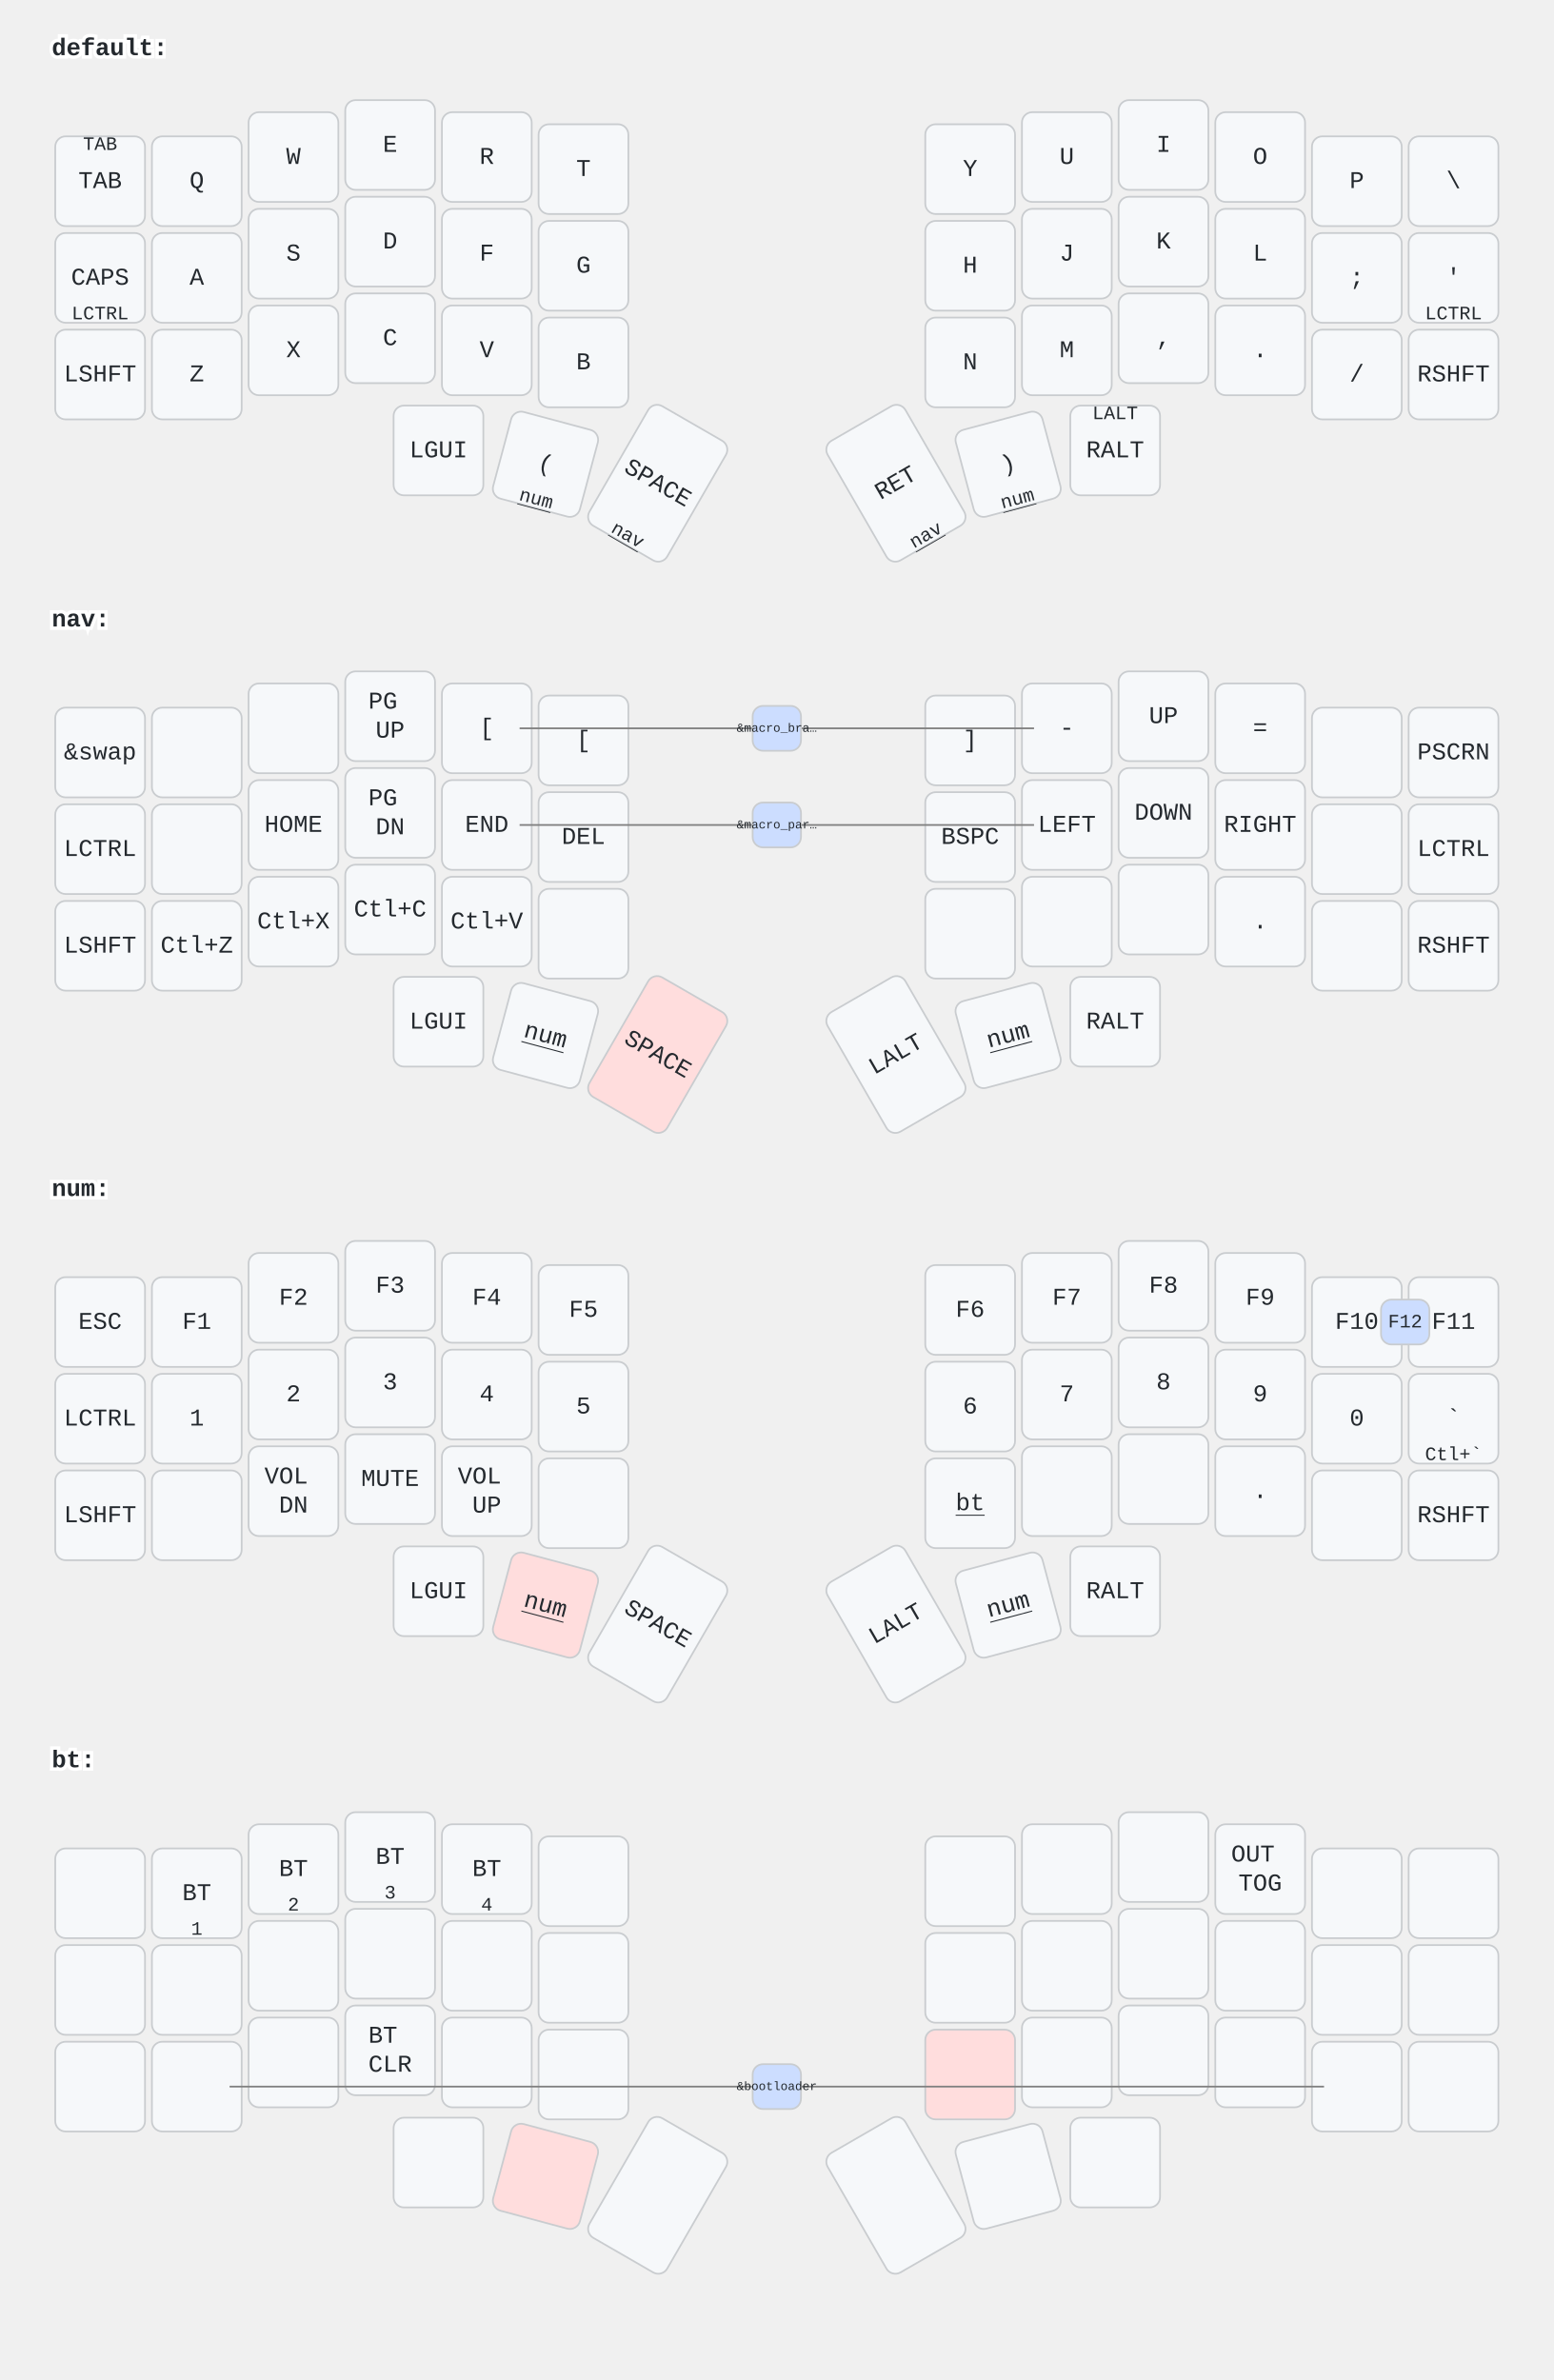
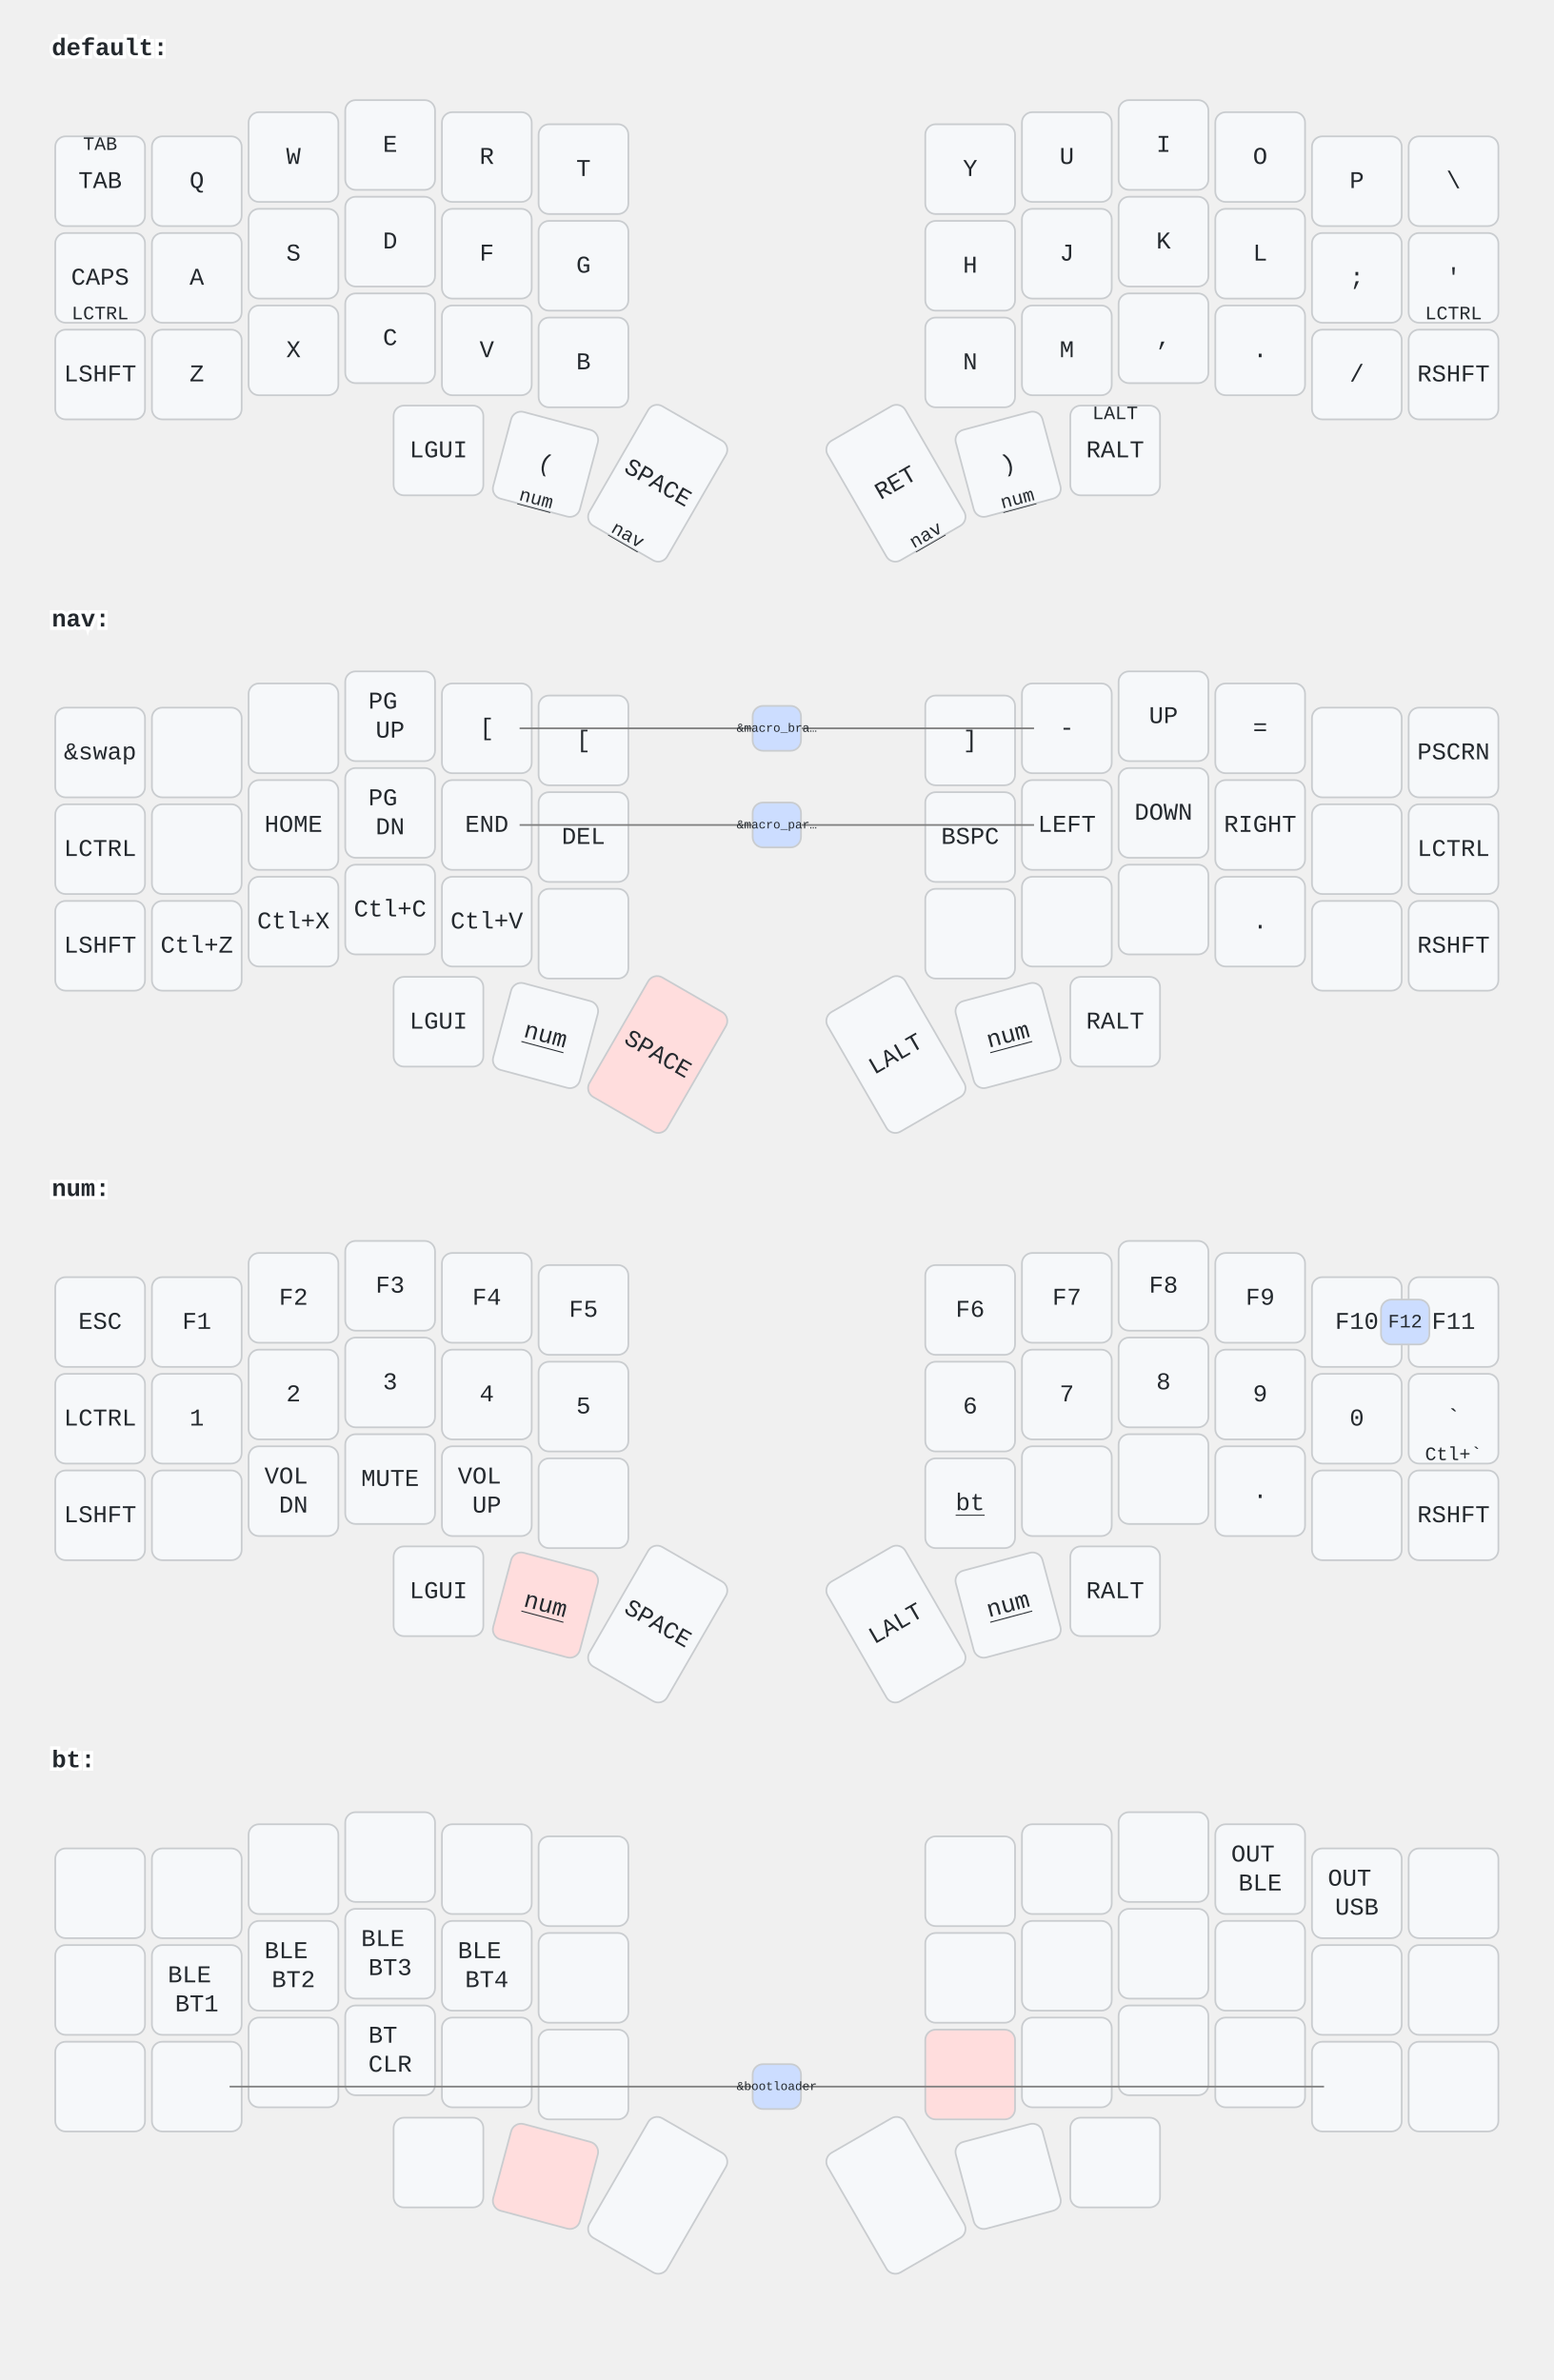
<svg xmlns="http://www.w3.org/2000/svg" width="900" height="1379" viewBox="0 0 900 1379" class="keymap">
  <style>/* inherit to force styles through use tags */
svg path {
    fill: inherit;
}

/* font and background color specifications */
svg.keymap {
    font-family: SFMono-Regular,Consolas,Liberation Mono,Menlo,monospace;
    font-size: 14px;
    font-kerning: normal;
    text-rendering: optimizeLegibility;
    fill: #24292e;
}

/* default key styling */
rect.key {
    fill: #f6f8fa;
}

rect.key, rect.combo {
    stroke: #c9cccf;
    stroke-width: 1;
}

/* default key side styling, only used is draw_key_sides is set */
rect.side {
    filter: brightness(90%);
}

/* color accent for combo boxes */
rect.combo, rect.combo-separate {
    fill: #cdf;
}

/* color accent for held keys */
rect.held, rect.combo.held {
    fill: #fdd;
}

/* color accent for ghost (optional) keys */
rect.ghost, rect.combo.ghost {
    stroke-dasharray: 4, 4;
    stroke-width: 2;
}

text {
    text-anchor: middle;
    dominant-baseline: middle;
}

/* styling for layer labels */
text.label {
    font-weight: bold;
    text-anchor: start;
    stroke: white;
    stroke-width: 4;
    paint-order: stroke;
}

/* styling for optional footer */
text.footer {
    text-anchor: end;
    dominant-baseline: auto;
    stroke: white;
    stroke-width: 4;
    paint-order: stroke;
}

/* styling for combo tap, and key non-tap label text */
text.combo, text.hold, text.shifted, text.left, text.right, text.tl, text.tr, text.bl, text.br {
    font-size: 11px;
}

text.hold, text.bl, text.br {
    text-anchor: middle;
    dominant-baseline: auto;
}

text.shifted, text.tl, text.tr {
    text-anchor: middle;
    dominant-baseline: hanging;
}

text.left, text.tl, text.bl {
    text-anchor: start;
}

text.right, text.tr, text.br {
    text-anchor: end;
}

text.layer-activator {
    text-decoration: underline;
}

/* styling for hold/shifted label text in combo box */
text.combo.hold, text.combo.shifted, text.combo.left, text.combo.right {
    font-size: 8px;
}

/* lighter symbol for transparent keys */
text.trans {
    fill: #7b7e81;
}

/* styling for combo dendrons */
path.combo {
    stroke-width: 1;
    stroke: gray;
    fill: none;
}

/* Start Tabler Icons Cleanup */
/* cannot use height/width with glyphs */
.icon-tabler &gt; path {
    fill: inherit;
    stroke: inherit;
    stroke-width: 2;
}
/* hide tabler's default box */
.icon-tabler &gt; path[stroke="none"][fill="none"] {
    visibility: hidden;
}
/* End Tabler Icons Cleanup */
</style>
  <g transform="translate(30, 0)" class="layer-default">
    <text x="0" y="28" class="label" id="default">default:</text>
    <g transform="translate(0, 56)">
      <g transform="translate(28, 49)" class="key keypos-0">
        <rect rx="6" ry="6" x="-26" y="-26" width="52" height="52" class="key" />
        <text x="0" y="0" class="key tap">TAB</text>
        <text x="0" y="-24" class="key shifted">TAB</text>
      </g>
      <g transform="translate(84, 49)" class="key keypos-1">
        <rect rx="6" ry="6" x="-26" y="-26" width="52" height="52" class="key" />
        <text x="0" y="0" class="key tap">Q</text>
      </g>
      <g transform="translate(140, 35)" class="key keypos-2">
        <rect rx="6" ry="6" x="-26" y="-26" width="52" height="52" class="key" />
        <text x="0" y="0" class="key tap">W</text>
      </g>
      <g transform="translate(196, 28)" class="key keypos-3">
        <rect rx="6" ry="6" x="-26" y="-26" width="52" height="52" class="key" />
        <text x="0" y="0" class="key tap">E</text>
      </g>
      <g transform="translate(252, 35)" class="key keypos-4">
        <rect rx="6" ry="6" x="-26" y="-26" width="52" height="52" class="key" />
        <text x="0" y="0" class="key tap">R</text>
      </g>
      <g transform="translate(308, 42)" class="key keypos-5">
        <rect rx="6" ry="6" x="-26" y="-26" width="52" height="52" class="key" />
        <text x="0" y="0" class="key tap">T</text>
      </g>
      <g transform="translate(532, 42)" class="key keypos-6">
        <rect rx="6" ry="6" x="-26" y="-26" width="52" height="52" class="key" />
        <text x="0" y="0" class="key tap">Y</text>
      </g>
      <g transform="translate(588, 35)" class="key keypos-7">
        <rect rx="6" ry="6" x="-26" y="-26" width="52" height="52" class="key" />
        <text x="0" y="0" class="key tap">U</text>
      </g>
      <g transform="translate(644, 28)" class="key keypos-8">
        <rect rx="6" ry="6" x="-26" y="-26" width="52" height="52" class="key" />
        <text x="0" y="0" class="key tap">I</text>
      </g>
      <g transform="translate(700, 35)" class="key keypos-9">
        <rect rx="6" ry="6" x="-26" y="-26" width="52" height="52" class="key" />
        <text x="0" y="0" class="key tap">O</text>
      </g>
      <g transform="translate(756, 49)" class="key keypos-10">
        <rect rx="6" ry="6" x="-26" y="-26" width="52" height="52" class="key" />
        <text x="0" y="0" class="key tap">P</text>
      </g>
      <g transform="translate(812, 49)" class="key keypos-11">
        <rect rx="6" ry="6" x="-26" y="-26" width="52" height="52" class="key" />
        <text x="0" y="0" class="key tap">\</text>
      </g>
      <g transform="translate(28, 105)" class="key keypos-12">
        <rect rx="6" ry="6" x="-26" y="-26" width="52" height="52" class="key" />
        <text x="0" y="0" class="key tap">CAPS</text>
        <text x="0" y="24" class="key hold">LCTRL</text>
      </g>
      <g transform="translate(84, 105)" class="key keypos-13">
        <rect rx="6" ry="6" x="-26" y="-26" width="52" height="52" class="key" />
        <text x="0" y="0" class="key tap">A</text>
      </g>
      <g transform="translate(140, 91)" class="key keypos-14">
        <rect rx="6" ry="6" x="-26" y="-26" width="52" height="52" class="key" />
        <text x="0" y="0" class="key tap">S</text>
      </g>
      <g transform="translate(196, 84)" class="key keypos-15">
        <rect rx="6" ry="6" x="-26" y="-26" width="52" height="52" class="key" />
        <text x="0" y="0" class="key tap">D</text>
      </g>
      <g transform="translate(252, 91)" class="key keypos-16">
        <rect rx="6" ry="6" x="-26" y="-26" width="52" height="52" class="key" />
        <text x="0" y="0" class="key tap">F</text>
      </g>
      <g transform="translate(308, 98)" class="key keypos-17">
        <rect rx="6" ry="6" x="-26" y="-26" width="52" height="52" class="key" />
        <text x="0" y="0" class="key tap">G</text>
      </g>
      <g transform="translate(532, 98)" class="key keypos-18">
        <rect rx="6" ry="6" x="-26" y="-26" width="52" height="52" class="key" />
        <text x="0" y="0" class="key tap">H</text>
      </g>
      <g transform="translate(588, 91)" class="key keypos-19">
        <rect rx="6" ry="6" x="-26" y="-26" width="52" height="52" class="key" />
        <text x="0" y="0" class="key tap">J</text>
      </g>
      <g transform="translate(644, 84)" class="key keypos-20">
        <rect rx="6" ry="6" x="-26" y="-26" width="52" height="52" class="key" />
        <text x="0" y="0" class="key tap">K</text>
      </g>
      <g transform="translate(700, 91)" class="key keypos-21">
        <rect rx="6" ry="6" x="-26" y="-26" width="52" height="52" class="key" />
        <text x="0" y="0" class="key tap">L</text>
      </g>
      <g transform="translate(756, 105)" class="key keypos-22">
        <rect rx="6" ry="6" x="-26" y="-26" width="52" height="52" class="key" />
        <text x="0" y="0" class="key tap">;</text>
      </g>
      <g transform="translate(812, 105)" class="key keypos-23">
        <rect rx="6" ry="6" x="-26" y="-26" width="52" height="52" class="key" />
        <text x="0" y="0" class="key tap">'</text>
        <text x="0" y="24" class="key hold">LCTRL</text>
      </g>
      <g transform="translate(28, 161)" class="key keypos-24">
        <rect rx="6" ry="6" x="-26" y="-26" width="52" height="52" class="key" />
        <text x="0" y="0" class="key tap">LSHFT</text>
      </g>
      <g transform="translate(84, 161)" class="key keypos-25">
        <rect rx="6" ry="6" x="-26" y="-26" width="52" height="52" class="key" />
        <text x="0" y="0" class="key tap">Z</text>
      </g>
      <g transform="translate(140, 147)" class="key keypos-26">
        <rect rx="6" ry="6" x="-26" y="-26" width="52" height="52" class="key" />
        <text x="0" y="0" class="key tap">X</text>
      </g>
      <g transform="translate(196, 140)" class="key keypos-27">
        <rect rx="6" ry="6" x="-26" y="-26" width="52" height="52" class="key" />
        <text x="0" y="0" class="key tap">C</text>
      </g>
      <g transform="translate(252, 147)" class="key keypos-28">
        <rect rx="6" ry="6" x="-26" y="-26" width="52" height="52" class="key" />
        <text x="0" y="0" class="key tap">V</text>
      </g>
      <g transform="translate(308, 154)" class="key keypos-29">
        <rect rx="6" ry="6" x="-26" y="-26" width="52" height="52" class="key" />
        <text x="0" y="0" class="key tap">B</text>
      </g>
      <g transform="translate(532, 154)" class="key keypos-30">
        <rect rx="6" ry="6" x="-26" y="-26" width="52" height="52" class="key" />
        <text x="0" y="0" class="key tap">N</text>
      </g>
      <g transform="translate(588, 147)" class="key keypos-31">
        <rect rx="6" ry="6" x="-26" y="-26" width="52" height="52" class="key" />
        <text x="0" y="0" class="key tap">M</text>
      </g>
      <g transform="translate(644, 140)" class="key keypos-32">
        <rect rx="6" ry="6" x="-26" y="-26" width="52" height="52" class="key" />
        <text x="0" y="0" class="key tap">,</text>
      </g>
      <g transform="translate(700, 147)" class="key keypos-33">
        <rect rx="6" ry="6" x="-26" y="-26" width="52" height="52" class="key" />
        <text x="0" y="0" class="key tap">.</text>
      </g>
      <g transform="translate(756, 161)" class="key keypos-34">
        <rect rx="6" ry="6" x="-26" y="-26" width="52" height="52" class="key" />
        <text x="0" y="0" class="key tap">/</text>
      </g>
      <g transform="translate(812, 161)" class="key keypos-35">
        <rect rx="6" ry="6" x="-26" y="-26" width="52" height="52" class="key" />
        <text x="0" y="0" class="key tap">RSHFT</text>
      </g>
      <g transform="translate(224, 205)" class="key keypos-36">
        <rect rx="6" ry="6" x="-26" y="-26" width="52" height="52" class="key" />
        <text x="0" y="0" class="key tap">LGUI</text>
      </g>
      <g transform="translate(286, 213) rotate(15.0)" class="key keypos-37">
        <rect rx="6" ry="6" x="-26" y="-26" width="52" height="52" class="key" />
        <text x="0" y="0" class="key tap">(</text>
        <a href="#num">
          <text x="0" y="24" class="key hold layer-activator">num</text>
        </a>
      </g>
      <g transform="translate(351, 224) rotate(30.0)" class="key keypos-38">
        <rect rx="6" ry="6" x="-26" y="-40" width="52" height="80" class="key" />
        <text x="0" y="0" class="key tap">SPACE</text>
        <a href="#nav">
          <text x="0" y="38" class="key hold layer-activator">nav</text>
        </a>
      </g>
      <g transform="translate(489, 224) rotate(-30.0)" class="key keypos-39">
        <rect rx="6" ry="6" x="-26" y="-40" width="52" height="80" class="key" />
        <text x="0" y="0" class="key tap">RET</text>
        <a href="#nav">
          <text x="0" y="38" class="key hold layer-activator">nav</text>
        </a>
      </g>
      <g transform="translate(554, 213) rotate(-15.0)" class="key keypos-40">
        <rect rx="6" ry="6" x="-26" y="-26" width="52" height="52" class="key" />
        <text x="0" y="0" class="key tap">)</text>
        <a href="#num">
          <text x="0" y="24" class="key hold layer-activator">num</text>
        </a>
      </g>
      <g transform="translate(616, 205)" class="key keypos-41">
        <rect rx="6" ry="6" x="-26" y="-26" width="52" height="52" class="key" />
        <text x="0" y="0" class="key tap">RALT</text>
        <text x="0" y="-24" class="key shifted">LALT</text>
      </g>
    </g>
  </g>
  <g transform="translate(30, 331)" class="layer-nav">
    <text x="0" y="28" class="label" id="nav">nav:</text>
    <g transform="translate(0, 56)">
      <g transform="translate(28, 49)" class="key keypos-0">
        <rect rx="6" ry="6" x="-26" y="-26" width="52" height="52" class="key" />
        <text x="0" y="0" class="key tap">&amp;swap</text>
      </g>
      <g transform="translate(84, 49)" class="key keypos-1">
        <rect rx="6" ry="6" x="-26" y="-26" width="52" height="52" class="key" />
      </g>
      <g transform="translate(140, 35)" class="key keypos-2">
        <rect rx="6" ry="6" x="-26" y="-26" width="52" height="52" class="key" />
      </g>
      <g transform="translate(196, 28)" class="key keypos-3">
        <rect rx="6" ry="6" x="-26" y="-26" width="52" height="52" class="key" />
        <text x="0" y="0" class="key tap">
          <tspan x="0" dy="-0.6em">PG</tspan>
          <tspan x="0" dy="1.2em">UP</tspan>
        </text>
      </g>
      <g transform="translate(252, 35)" class="key keypos-4">
        <rect rx="6" ry="6" x="-26" y="-26" width="52" height="52" class="key" />
        <text x="0" y="0" class="key tap">[</text>
      </g>
      <g transform="translate(308, 42)" class="key keypos-5">
        <rect rx="6" ry="6" x="-26" y="-26" width="52" height="52" class="key" />
        <text x="0" y="0" class="key tap">[</text>
      </g>
      <g transform="translate(532, 42)" class="key keypos-6">
        <rect rx="6" ry="6" x="-26" y="-26" width="52" height="52" class="key" />
        <text x="0" y="0" class="key tap">]</text>
      </g>
      <g transform="translate(588, 35)" class="key keypos-7">
        <rect rx="6" ry="6" x="-26" y="-26" width="52" height="52" class="key" />
        <text x="0" y="0" class="key tap">-</text>
      </g>
      <g transform="translate(644, 28)" class="key keypos-8">
        <rect rx="6" ry="6" x="-26" y="-26" width="52" height="52" class="key" />
        <text x="0" y="0" class="key tap">UP</text>
      </g>
      <g transform="translate(700, 35)" class="key keypos-9">
        <rect rx="6" ry="6" x="-26" y="-26" width="52" height="52" class="key" />
        <text x="0" y="0" class="key tap">=</text>
      </g>
      <g transform="translate(756, 49)" class="key keypos-10">
        <rect rx="6" ry="6" x="-26" y="-26" width="52" height="52" class="key" />
      </g>
      <g transform="translate(812, 49)" class="key keypos-11">
        <rect rx="6" ry="6" x="-26" y="-26" width="52" height="52" class="key" />
        <text x="0" y="0" class="key tap">PSCRN</text>
      </g>
      <g transform="translate(28, 105)" class="key keypos-12">
        <rect rx="6" ry="6" x="-26" y="-26" width="52" height="52" class="key" />
        <text x="0" y="0" class="key tap">LCTRL</text>
      </g>
      <g transform="translate(84, 105)" class="key keypos-13">
        <rect rx="6" ry="6" x="-26" y="-26" width="52" height="52" class="key" />
      </g>
      <g transform="translate(140, 91)" class="key keypos-14">
        <rect rx="6" ry="6" x="-26" y="-26" width="52" height="52" class="key" />
        <text x="0" y="0" class="key tap">HOME</text>
      </g>
      <g transform="translate(196, 84)" class="key keypos-15">
        <rect rx="6" ry="6" x="-26" y="-26" width="52" height="52" class="key" />
        <text x="0" y="0" class="key tap">
          <tspan x="0" dy="-0.6em">PG</tspan>
          <tspan x="0" dy="1.2em">DN</tspan>
        </text>
      </g>
      <g transform="translate(252, 91)" class="key keypos-16">
        <rect rx="6" ry="6" x="-26" y="-26" width="52" height="52" class="key" />
        <text x="0" y="0" class="key tap">END</text>
      </g>
      <g transform="translate(308, 98)" class="key keypos-17">
        <rect rx="6" ry="6" x="-26" y="-26" width="52" height="52" class="key" />
        <text x="0" y="0" class="key tap">DEL</text>
      </g>
      <g transform="translate(532, 98)" class="key keypos-18">
        <rect rx="6" ry="6" x="-26" y="-26" width="52" height="52" class="key" />
        <text x="0" y="0" class="key tap">BSPC</text>
      </g>
      <g transform="translate(588, 91)" class="key keypos-19">
        <rect rx="6" ry="6" x="-26" y="-26" width="52" height="52" class="key" />
        <text x="0" y="0" class="key tap">LEFT</text>
      </g>
      <g transform="translate(644, 84)" class="key keypos-20">
        <rect rx="6" ry="6" x="-26" y="-26" width="52" height="52" class="key" />
        <text x="0" y="0" class="key tap">DOWN</text>
      </g>
      <g transform="translate(700, 91)" class="key keypos-21">
        <rect rx="6" ry="6" x="-26" y="-26" width="52" height="52" class="key" />
        <text x="0" y="0" class="key tap">RIGHT</text>
      </g>
      <g transform="translate(756, 105)" class="key keypos-22">
        <rect rx="6" ry="6" x="-26" y="-26" width="52" height="52" class="key" />
      </g>
      <g transform="translate(812, 105)" class="key keypos-23">
        <rect rx="6" ry="6" x="-26" y="-26" width="52" height="52" class="key" />
        <text x="0" y="0" class="key tap">LCTRL</text>
      </g>
      <g transform="translate(28, 161)" class="key keypos-24">
        <rect rx="6" ry="6" x="-26" y="-26" width="52" height="52" class="key" />
        <text x="0" y="0" class="key tap">LSHFT</text>
      </g>
      <g transform="translate(84, 161)" class="key keypos-25">
        <rect rx="6" ry="6" x="-26" y="-26" width="52" height="52" class="key" />
        <text x="0" y="0" class="key tap">Ctl+Z</text>
      </g>
      <g transform="translate(140, 147)" class="key keypos-26">
        <rect rx="6" ry="6" x="-26" y="-26" width="52" height="52" class="key" />
        <text x="0" y="0" class="key tap">Ctl+X</text>
      </g>
      <g transform="translate(196, 140)" class="key keypos-27">
        <rect rx="6" ry="6" x="-26" y="-26" width="52" height="52" class="key" />
        <text x="0" y="0" class="key tap">Ctl+C</text>
      </g>
      <g transform="translate(252, 147)" class="key keypos-28">
        <rect rx="6" ry="6" x="-26" y="-26" width="52" height="52" class="key" />
        <text x="0" y="0" class="key tap">Ctl+V</text>
      </g>
      <g transform="translate(308, 154)" class="key keypos-29">
        <rect rx="6" ry="6" x="-26" y="-26" width="52" height="52" class="key" />
      </g>
      <g transform="translate(532, 154)" class="key keypos-30">
        <rect rx="6" ry="6" x="-26" y="-26" width="52" height="52" class="key" />
      </g>
      <g transform="translate(588, 147)" class="key keypos-31">
        <rect rx="6" ry="6" x="-26" y="-26" width="52" height="52" class="key" />
      </g>
      <g transform="translate(644, 140)" class="key keypos-32">
        <rect rx="6" ry="6" x="-26" y="-26" width="52" height="52" class="key" />
      </g>
      <g transform="translate(700, 147)" class="key keypos-33">
        <rect rx="6" ry="6" x="-26" y="-26" width="52" height="52" class="key" />
        <text x="0" y="0" class="key tap">.</text>
      </g>
      <g transform="translate(756, 161)" class="key keypos-34">
        <rect rx="6" ry="6" x="-26" y="-26" width="52" height="52" class="key" />
      </g>
      <g transform="translate(812, 161)" class="key keypos-35">
        <rect rx="6" ry="6" x="-26" y="-26" width="52" height="52" class="key" />
        <text x="0" y="0" class="key tap">RSHFT</text>
      </g>
      <g transform="translate(224, 205)" class="key keypos-36">
        <rect rx="6" ry="6" x="-26" y="-26" width="52" height="52" class="key" />
        <text x="0" y="0" class="key tap">LGUI</text>
      </g>
      <g transform="translate(286, 213) rotate(15.0)" class="key keypos-37">
        <rect rx="6" ry="6" x="-26" y="-26" width="52" height="52" class="key" />
        <a href="#num">
          <text x="0" y="0" class="key tap layer-activator">num</text>
        </a>
      </g>
      <g transform="translate(351, 224) rotate(30.0)" class="key held keypos-38">
        <rect rx="6" ry="6" x="-26" y="-40" width="52" height="80" class="key held" />
        <text x="0" y="0" class="key held tap">SPACE</text>
      </g>
      <g transform="translate(489, 224) rotate(-30.0)" class="key keypos-39">
        <rect rx="6" ry="6" x="-26" y="-40" width="52" height="80" class="key" />
        <text x="0" y="0" class="key tap">LALT</text>
      </g>
      <g transform="translate(554, 213) rotate(-15.0)" class="key keypos-40">
        <rect rx="6" ry="6" x="-26" y="-26" width="52" height="52" class="key" />
        <a href="#num">
          <text x="0" y="0" class="key tap layer-activator">num</text>
        </a>
      </g>
      <g transform="translate(616, 205)" class="key keypos-41">
        <rect rx="6" ry="6" x="-26" y="-26" width="52" height="52" class="key" />
        <text x="0" y="0" class="key tap">RALT</text>
      </g>
      <g class="combo combopos-0">
        <path d="M420,35 l-149,0" class="combo" />
        <path d="M420,35 l149,0" class="combo" />
        <rect rx="6" ry="6" x="406" y="22" width="28" height="26" class="combo" />
        <text x="420" y="35" class="combo tap">
          <tspan style="font-size: 64%">&amp;macro_bra…</tspan>
        </text>
      </g>
      <g class="combo combopos-1">
        <path d="M420,91 l-149,0" class="combo" />
        <path d="M420,91 l149,0" class="combo" />
        <rect rx="6" ry="6" x="406" y="78" width="28" height="26" class="combo" />
        <text x="420" y="91" class="combo tap">
          <tspan style="font-size: 64%">&amp;macro_par…</tspan>
        </text>
      </g>
    </g>
  </g>
  <g transform="translate(30, 661)" class="layer-num">
    <text x="0" y="28" class="label" id="num">num:</text>
    <g transform="translate(0, 56)">
      <g transform="translate(28, 49)" class="key keypos-0">
        <rect rx="6" ry="6" x="-26" y="-26" width="52" height="52" class="key" />
        <text x="0" y="0" class="key tap">ESC</text>
      </g>
      <g transform="translate(84, 49)" class="key keypos-1">
        <rect rx="6" ry="6" x="-26" y="-26" width="52" height="52" class="key" />
        <text x="0" y="0" class="key tap">F1</text>
      </g>
      <g transform="translate(140, 35)" class="key keypos-2">
        <rect rx="6" ry="6" x="-26" y="-26" width="52" height="52" class="key" />
        <text x="0" y="0" class="key tap">F2</text>
      </g>
      <g transform="translate(196, 28)" class="key keypos-3">
        <rect rx="6" ry="6" x="-26" y="-26" width="52" height="52" class="key" />
        <text x="0" y="0" class="key tap">F3</text>
      </g>
      <g transform="translate(252, 35)" class="key keypos-4">
        <rect rx="6" ry="6" x="-26" y="-26" width="52" height="52" class="key" />
        <text x="0" y="0" class="key tap">F4</text>
      </g>
      <g transform="translate(308, 42)" class="key keypos-5">
        <rect rx="6" ry="6" x="-26" y="-26" width="52" height="52" class="key" />
        <text x="0" y="0" class="key tap">F5</text>
      </g>
      <g transform="translate(532, 42)" class="key keypos-6">
        <rect rx="6" ry="6" x="-26" y="-26" width="52" height="52" class="key" />
        <text x="0" y="0" class="key tap">F6</text>
      </g>
      <g transform="translate(588, 35)" class="key keypos-7">
        <rect rx="6" ry="6" x="-26" y="-26" width="52" height="52" class="key" />
        <text x="0" y="0" class="key tap">F7</text>
      </g>
      <g transform="translate(644, 28)" class="key keypos-8">
        <rect rx="6" ry="6" x="-26" y="-26" width="52" height="52" class="key" />
        <text x="0" y="0" class="key tap">F8</text>
      </g>
      <g transform="translate(700, 35)" class="key keypos-9">
        <rect rx="6" ry="6" x="-26" y="-26" width="52" height="52" class="key" />
        <text x="0" y="0" class="key tap">F9</text>
      </g>
      <g transform="translate(756, 49)" class="key keypos-10">
        <rect rx="6" ry="6" x="-26" y="-26" width="52" height="52" class="key" />
        <text x="0" y="0" class="key tap">F10</text>
      </g>
      <g transform="translate(812, 49)" class="key keypos-11">
        <rect rx="6" ry="6" x="-26" y="-26" width="52" height="52" class="key" />
        <text x="0" y="0" class="key tap">F11</text>
      </g>
      <g transform="translate(28, 105)" class="key keypos-12">
        <rect rx="6" ry="6" x="-26" y="-26" width="52" height="52" class="key" />
        <text x="0" y="0" class="key tap">LCTRL</text>
      </g>
      <g transform="translate(84, 105)" class="key keypos-13">
        <rect rx="6" ry="6" x="-26" y="-26" width="52" height="52" class="key" />
        <text x="0" y="0" class="key tap">1</text>
      </g>
      <g transform="translate(140, 91)" class="key keypos-14">
        <rect rx="6" ry="6" x="-26" y="-26" width="52" height="52" class="key" />
        <text x="0" y="0" class="key tap">2</text>
      </g>
      <g transform="translate(196, 84)" class="key keypos-15">
        <rect rx="6" ry="6" x="-26" y="-26" width="52" height="52" class="key" />
        <text x="0" y="0" class="key tap">3</text>
      </g>
      <g transform="translate(252, 91)" class="key keypos-16">
        <rect rx="6" ry="6" x="-26" y="-26" width="52" height="52" class="key" />
        <text x="0" y="0" class="key tap">4</text>
      </g>
      <g transform="translate(308, 98)" class="key keypos-17">
        <rect rx="6" ry="6" x="-26" y="-26" width="52" height="52" class="key" />
        <text x="0" y="0" class="key tap">5</text>
      </g>
      <g transform="translate(532, 98)" class="key keypos-18">
        <rect rx="6" ry="6" x="-26" y="-26" width="52" height="52" class="key" />
        <text x="0" y="0" class="key tap">6</text>
      </g>
      <g transform="translate(588, 91)" class="key keypos-19">
        <rect rx="6" ry="6" x="-26" y="-26" width="52" height="52" class="key" />
        <text x="0" y="0" class="key tap">7</text>
      </g>
      <g transform="translate(644, 84)" class="key keypos-20">
        <rect rx="6" ry="6" x="-26" y="-26" width="52" height="52" class="key" />
        <text x="0" y="0" class="key tap">8</text>
      </g>
      <g transform="translate(700, 91)" class="key keypos-21">
        <rect rx="6" ry="6" x="-26" y="-26" width="52" height="52" class="key" />
        <text x="0" y="0" class="key tap">9</text>
      </g>
      <g transform="translate(756, 105)" class="key keypos-22">
        <rect rx="6" ry="6" x="-26" y="-26" width="52" height="52" class="key" />
        <text x="0" y="0" class="key tap">0</text>
      </g>
      <g transform="translate(812, 105)" class="key keypos-23">
        <rect rx="6" ry="6" x="-26" y="-26" width="52" height="52" class="key" />
        <text x="0" y="0" class="key tap">`</text>
        <text x="0" y="24" class="key hold">Ctl+`</text>
      </g>
      <g transform="translate(28, 161)" class="key keypos-24">
        <rect rx="6" ry="6" x="-26" y="-26" width="52" height="52" class="key" />
        <text x="0" y="0" class="key tap">LSHFT</text>
      </g>
      <g transform="translate(84, 161)" class="key keypos-25">
        <rect rx="6" ry="6" x="-26" y="-26" width="52" height="52" class="key" />
      </g>
      <g transform="translate(140, 147)" class="key keypos-26">
        <rect rx="6" ry="6" x="-26" y="-26" width="52" height="52" class="key" />
        <text x="0" y="0" class="key tap">
          <tspan x="0" dy="-0.6em">VOL</tspan>
          <tspan x="0" dy="1.2em">DN</tspan>
        </text>
      </g>
      <g transform="translate(196, 140)" class="key keypos-27">
        <rect rx="6" ry="6" x="-26" y="-26" width="52" height="52" class="key" />
        <text x="0" y="0" class="key tap">MUTE</text>
      </g>
      <g transform="translate(252, 147)" class="key keypos-28">
        <rect rx="6" ry="6" x="-26" y="-26" width="52" height="52" class="key" />
        <text x="0" y="0" class="key tap">
          <tspan x="0" dy="-0.6em">VOL</tspan>
          <tspan x="0" dy="1.2em">UP</tspan>
        </text>
      </g>
      <g transform="translate(308, 154)" class="key keypos-29">
        <rect rx="6" ry="6" x="-26" y="-26" width="52" height="52" class="key" />
      </g>
      <g transform="translate(532, 154)" class="key keypos-30">
        <rect rx="6" ry="6" x="-26" y="-26" width="52" height="52" class="key" />
        <a href="#bt">
          <text x="0" y="0" class="key tap layer-activator">bt</text>
        </a>
      </g>
      <g transform="translate(588, 147)" class="key keypos-31">
        <rect rx="6" ry="6" x="-26" y="-26" width="52" height="52" class="key" />
      </g>
      <g transform="translate(644, 140)" class="key keypos-32">
        <rect rx="6" ry="6" x="-26" y="-26" width="52" height="52" class="key" />
      </g>
      <g transform="translate(700, 147)" class="key keypos-33">
        <rect rx="6" ry="6" x="-26" y="-26" width="52" height="52" class="key" />
        <text x="0" y="0" class="key tap">.</text>
      </g>
      <g transform="translate(756, 161)" class="key keypos-34">
        <rect rx="6" ry="6" x="-26" y="-26" width="52" height="52" class="key" />
      </g>
      <g transform="translate(812, 161)" class="key keypos-35">
        <rect rx="6" ry="6" x="-26" y="-26" width="52" height="52" class="key" />
        <text x="0" y="0" class="key tap">RSHFT</text>
      </g>
      <g transform="translate(224, 205)" class="key keypos-36">
        <rect rx="6" ry="6" x="-26" y="-26" width="52" height="52" class="key" />
        <text x="0" y="0" class="key tap">LGUI</text>
      </g>
      <g transform="translate(286, 213) rotate(15.0)" class="key held keypos-37">
        <rect rx="6" ry="6" x="-26" y="-26" width="52" height="52" class="key held" />
        <a href="#num">
          <text x="0" y="0" class="key held tap layer-activator">num</text>
        </a>
      </g>
      <g transform="translate(351, 224) rotate(30.0)" class="key keypos-38">
        <rect rx="6" ry="6" x="-26" y="-40" width="52" height="80" class="key" />
        <text x="0" y="0" class="key tap">SPACE</text>
      </g>
      <g transform="translate(489, 224) rotate(-30.0)" class="key keypos-39">
        <rect rx="6" ry="6" x="-26" y="-40" width="52" height="80" class="key" />
        <text x="0" y="0" class="key tap">LALT</text>
      </g>
      <g transform="translate(554, 213) rotate(-15.0)" class="key keypos-40">
        <rect rx="6" ry="6" x="-26" y="-26" width="52" height="52" class="key" />
        <a href="#num">
          <text x="0" y="0" class="key tap layer-activator">num</text>
        </a>
      </g>
      <g transform="translate(616, 205)" class="key keypos-41">
        <rect rx="6" ry="6" x="-26" y="-26" width="52" height="52" class="key" />
        <text x="0" y="0" class="key tap">RALT</text>
      </g>
      <g class="combo combopos-0">
        <rect rx="6" ry="6" x="770" y="36" width="28" height="26" class="combo" />
        <text x="784" y="49" class="combo tap">F12</text>
      </g>
    </g>
  </g>
  <g transform="translate(30, 992)" class="layer-bt">
    <text x="0" y="28" class="label" id="bt">bt:</text>
    <g transform="translate(0, 56)">
      <g transform="translate(28, 49)" class="key keypos-0">
        <rect rx="6" ry="6" x="-26" y="-26" width="52" height="52" class="key" />
      </g>
      <g transform="translate(84, 49)" class="key keypos-1">
        <rect rx="6" ry="6" x="-26" y="-26" width="52" height="52" class="key" />
-         <text x="0" y="0" class="key tap">BT</text>
-         <text x="0" y="24" class="key hold">1</text>
      </g>
      <g transform="translate(140, 35)" class="key keypos-2">
        <rect rx="6" ry="6" x="-26" y="-26" width="52" height="52" class="key" />
-         <text x="0" y="0" class="key tap">BT</text>
-         <text x="0" y="24" class="key hold">2</text>
      </g>
      <g transform="translate(196, 28)" class="key keypos-3">
        <rect rx="6" ry="6" x="-26" y="-26" width="52" height="52" class="key" />
-         <text x="0" y="0" class="key tap">BT</text>
-         <text x="0" y="24" class="key hold">3</text>
      </g>
      <g transform="translate(252, 35)" class="key keypos-4">
        <rect rx="6" ry="6" x="-26" y="-26" width="52" height="52" class="key" />
-         <text x="0" y="0" class="key tap">BT</text>
-         <text x="0" y="24" class="key hold">4</text>
      </g>
      <g transform="translate(308, 42)" class="key keypos-5">
        <rect rx="6" ry="6" x="-26" y="-26" width="52" height="52" class="key" />
      </g>
      <g transform="translate(532, 42)" class="key keypos-6">
        <rect rx="6" ry="6" x="-26" y="-26" width="52" height="52" class="key" />
      </g>
      <g transform="translate(588, 35)" class="key keypos-7">
        <rect rx="6" ry="6" x="-26" y="-26" width="52" height="52" class="key" />
      </g>
      <g transform="translate(644, 28)" class="key keypos-8">
        <rect rx="6" ry="6" x="-26" y="-26" width="52" height="52" class="key" />
      </g>
      <g transform="translate(700, 35)" class="key keypos-9">
        <rect rx="6" ry="6" x="-26" y="-26" width="52" height="52" class="key" />
        <text x="0" y="0" class="key tap">
          <tspan x="0" dy="-0.6em">OUT</tspan>
-           <tspan x="0" dy="1.2em">TOG</tspan>
+           <tspan x="0" dy="1.2em">BLE</tspan>
        </text>
      </g>
      <g transform="translate(756, 49)" class="key keypos-10">
        <rect rx="6" ry="6" x="-26" y="-26" width="52" height="52" class="key" />
+         <text x="0" y="0" class="key tap">
+           <tspan x="0" dy="-0.6em">OUT</tspan>
+           <tspan x="0" dy="1.2em">USB</tspan>
+         </text>
      </g>
      <g transform="translate(812, 49)" class="key keypos-11">
        <rect rx="6" ry="6" x="-26" y="-26" width="52" height="52" class="key" />
      </g>
      <g transform="translate(28, 105)" class="key keypos-12">
        <rect rx="6" ry="6" x="-26" y="-26" width="52" height="52" class="key" />
      </g>
      <g transform="translate(84, 105)" class="key keypos-13">
        <rect rx="6" ry="6" x="-26" y="-26" width="52" height="52" class="key" />
+         <text x="0" y="0" class="key tap">
+           <tspan x="0" dy="-0.6em">BLE</tspan>
+           <tspan x="0" dy="1.2em">BT1</tspan>
+         </text>
      </g>
      <g transform="translate(140, 91)" class="key keypos-14">
        <rect rx="6" ry="6" x="-26" y="-26" width="52" height="52" class="key" />
+         <text x="0" y="0" class="key tap">
+           <tspan x="0" dy="-0.6em">BLE</tspan>
+           <tspan x="0" dy="1.2em">BT2</tspan>
+         </text>
      </g>
      <g transform="translate(196, 84)" class="key keypos-15">
        <rect rx="6" ry="6" x="-26" y="-26" width="52" height="52" class="key" />
+         <text x="0" y="0" class="key tap">
+           <tspan x="0" dy="-0.6em">BLE</tspan>
+           <tspan x="0" dy="1.2em">BT3</tspan>
+         </text>
      </g>
      <g transform="translate(252, 91)" class="key keypos-16">
        <rect rx="6" ry="6" x="-26" y="-26" width="52" height="52" class="key" />
+         <text x="0" y="0" class="key tap">
+           <tspan x="0" dy="-0.6em">BLE</tspan>
+           <tspan x="0" dy="1.2em">BT4</tspan>
+         </text>
      </g>
      <g transform="translate(308, 98)" class="key keypos-17">
        <rect rx="6" ry="6" x="-26" y="-26" width="52" height="52" class="key" />
      </g>
      <g transform="translate(532, 98)" class="key keypos-18">
        <rect rx="6" ry="6" x="-26" y="-26" width="52" height="52" class="key" />
      </g>
      <g transform="translate(588, 91)" class="key keypos-19">
        <rect rx="6" ry="6" x="-26" y="-26" width="52" height="52" class="key" />
      </g>
      <g transform="translate(644, 84)" class="key keypos-20">
        <rect rx="6" ry="6" x="-26" y="-26" width="52" height="52" class="key" />
      </g>
      <g transform="translate(700, 91)" class="key keypos-21">
        <rect rx="6" ry="6" x="-26" y="-26" width="52" height="52" class="key" />
      </g>
      <g transform="translate(756, 105)" class="key keypos-22">
        <rect rx="6" ry="6" x="-26" y="-26" width="52" height="52" class="key" />
      </g>
      <g transform="translate(812, 105)" class="key keypos-23">
        <rect rx="6" ry="6" x="-26" y="-26" width="52" height="52" class="key" />
      </g>
      <g transform="translate(28, 161)" class="key keypos-24">
        <rect rx="6" ry="6" x="-26" y="-26" width="52" height="52" class="key" />
      </g>
      <g transform="translate(84, 161)" class="key keypos-25">
        <rect rx="6" ry="6" x="-26" y="-26" width="52" height="52" class="key" />
      </g>
      <g transform="translate(140, 147)" class="key keypos-26">
        <rect rx="6" ry="6" x="-26" y="-26" width="52" height="52" class="key" />
      </g>
      <g transform="translate(196, 140)" class="key keypos-27">
        <rect rx="6" ry="6" x="-26" y="-26" width="52" height="52" class="key" />
        <text x="0" y="0" class="key tap">
          <tspan x="0" dy="-0.6em">BT</tspan>
          <tspan x="0" dy="1.2em">CLR</tspan>
        </text>
      </g>
      <g transform="translate(252, 147)" class="key keypos-28">
        <rect rx="6" ry="6" x="-26" y="-26" width="52" height="52" class="key" />
      </g>
      <g transform="translate(308, 154)" class="key keypos-29">
        <rect rx="6" ry="6" x="-26" y="-26" width="52" height="52" class="key" />
      </g>
      <g transform="translate(532, 154)" class="key held keypos-30">
        <rect rx="6" ry="6" x="-26" y="-26" width="52" height="52" class="key held" />
      </g>
      <g transform="translate(588, 147)" class="key keypos-31">
        <rect rx="6" ry="6" x="-26" y="-26" width="52" height="52" class="key" />
      </g>
      <g transform="translate(644, 140)" class="key keypos-32">
        <rect rx="6" ry="6" x="-26" y="-26" width="52" height="52" class="key" />
      </g>
      <g transform="translate(700, 147)" class="key keypos-33">
        <rect rx="6" ry="6" x="-26" y="-26" width="52" height="52" class="key" />
      </g>
      <g transform="translate(756, 161)" class="key keypos-34">
        <rect rx="6" ry="6" x="-26" y="-26" width="52" height="52" class="key" />
      </g>
      <g transform="translate(812, 161)" class="key keypos-35">
        <rect rx="6" ry="6" x="-26" y="-26" width="52" height="52" class="key" />
      </g>
      <g transform="translate(224, 205)" class="key keypos-36">
        <rect rx="6" ry="6" x="-26" y="-26" width="52" height="52" class="key" />
      </g>
      <g transform="translate(286, 213) rotate(15.0)" class="key held keypos-37">
        <rect rx="6" ry="6" x="-26" y="-26" width="52" height="52" class="key held" />
      </g>
      <g transform="translate(351, 224) rotate(30.0)" class="key keypos-38">
        <rect rx="6" ry="6" x="-26" y="-40" width="52" height="80" class="key" />
      </g>
      <g transform="translate(489, 224) rotate(-30.0)" class="key keypos-39">
        <rect rx="6" ry="6" x="-26" y="-40" width="52" height="80" class="key" />
      </g>
      <g transform="translate(554, 213) rotate(-15.0)" class="key keypos-40">
        <rect rx="6" ry="6" x="-26" y="-26" width="52" height="52" class="key" />
      </g>
      <g transform="translate(616, 205)" class="key keypos-41">
        <rect rx="6" ry="6" x="-26" y="-26" width="52" height="52" class="key" />
      </g>
      <g class="combo combopos-0">
        <path d="M420,161 l-317,0" class="combo" />
        <path d="M420,161 l317,0" class="combo" />
        <rect rx="6" ry="6" x="406" y="148" width="28" height="26" class="combo" />
        <text x="420" y="161" class="combo tap">
          <tspan style="font-size: 64%">&amp;bootloader</tspan>
        </text>
      </g>
    </g>
  </g>
</svg>
